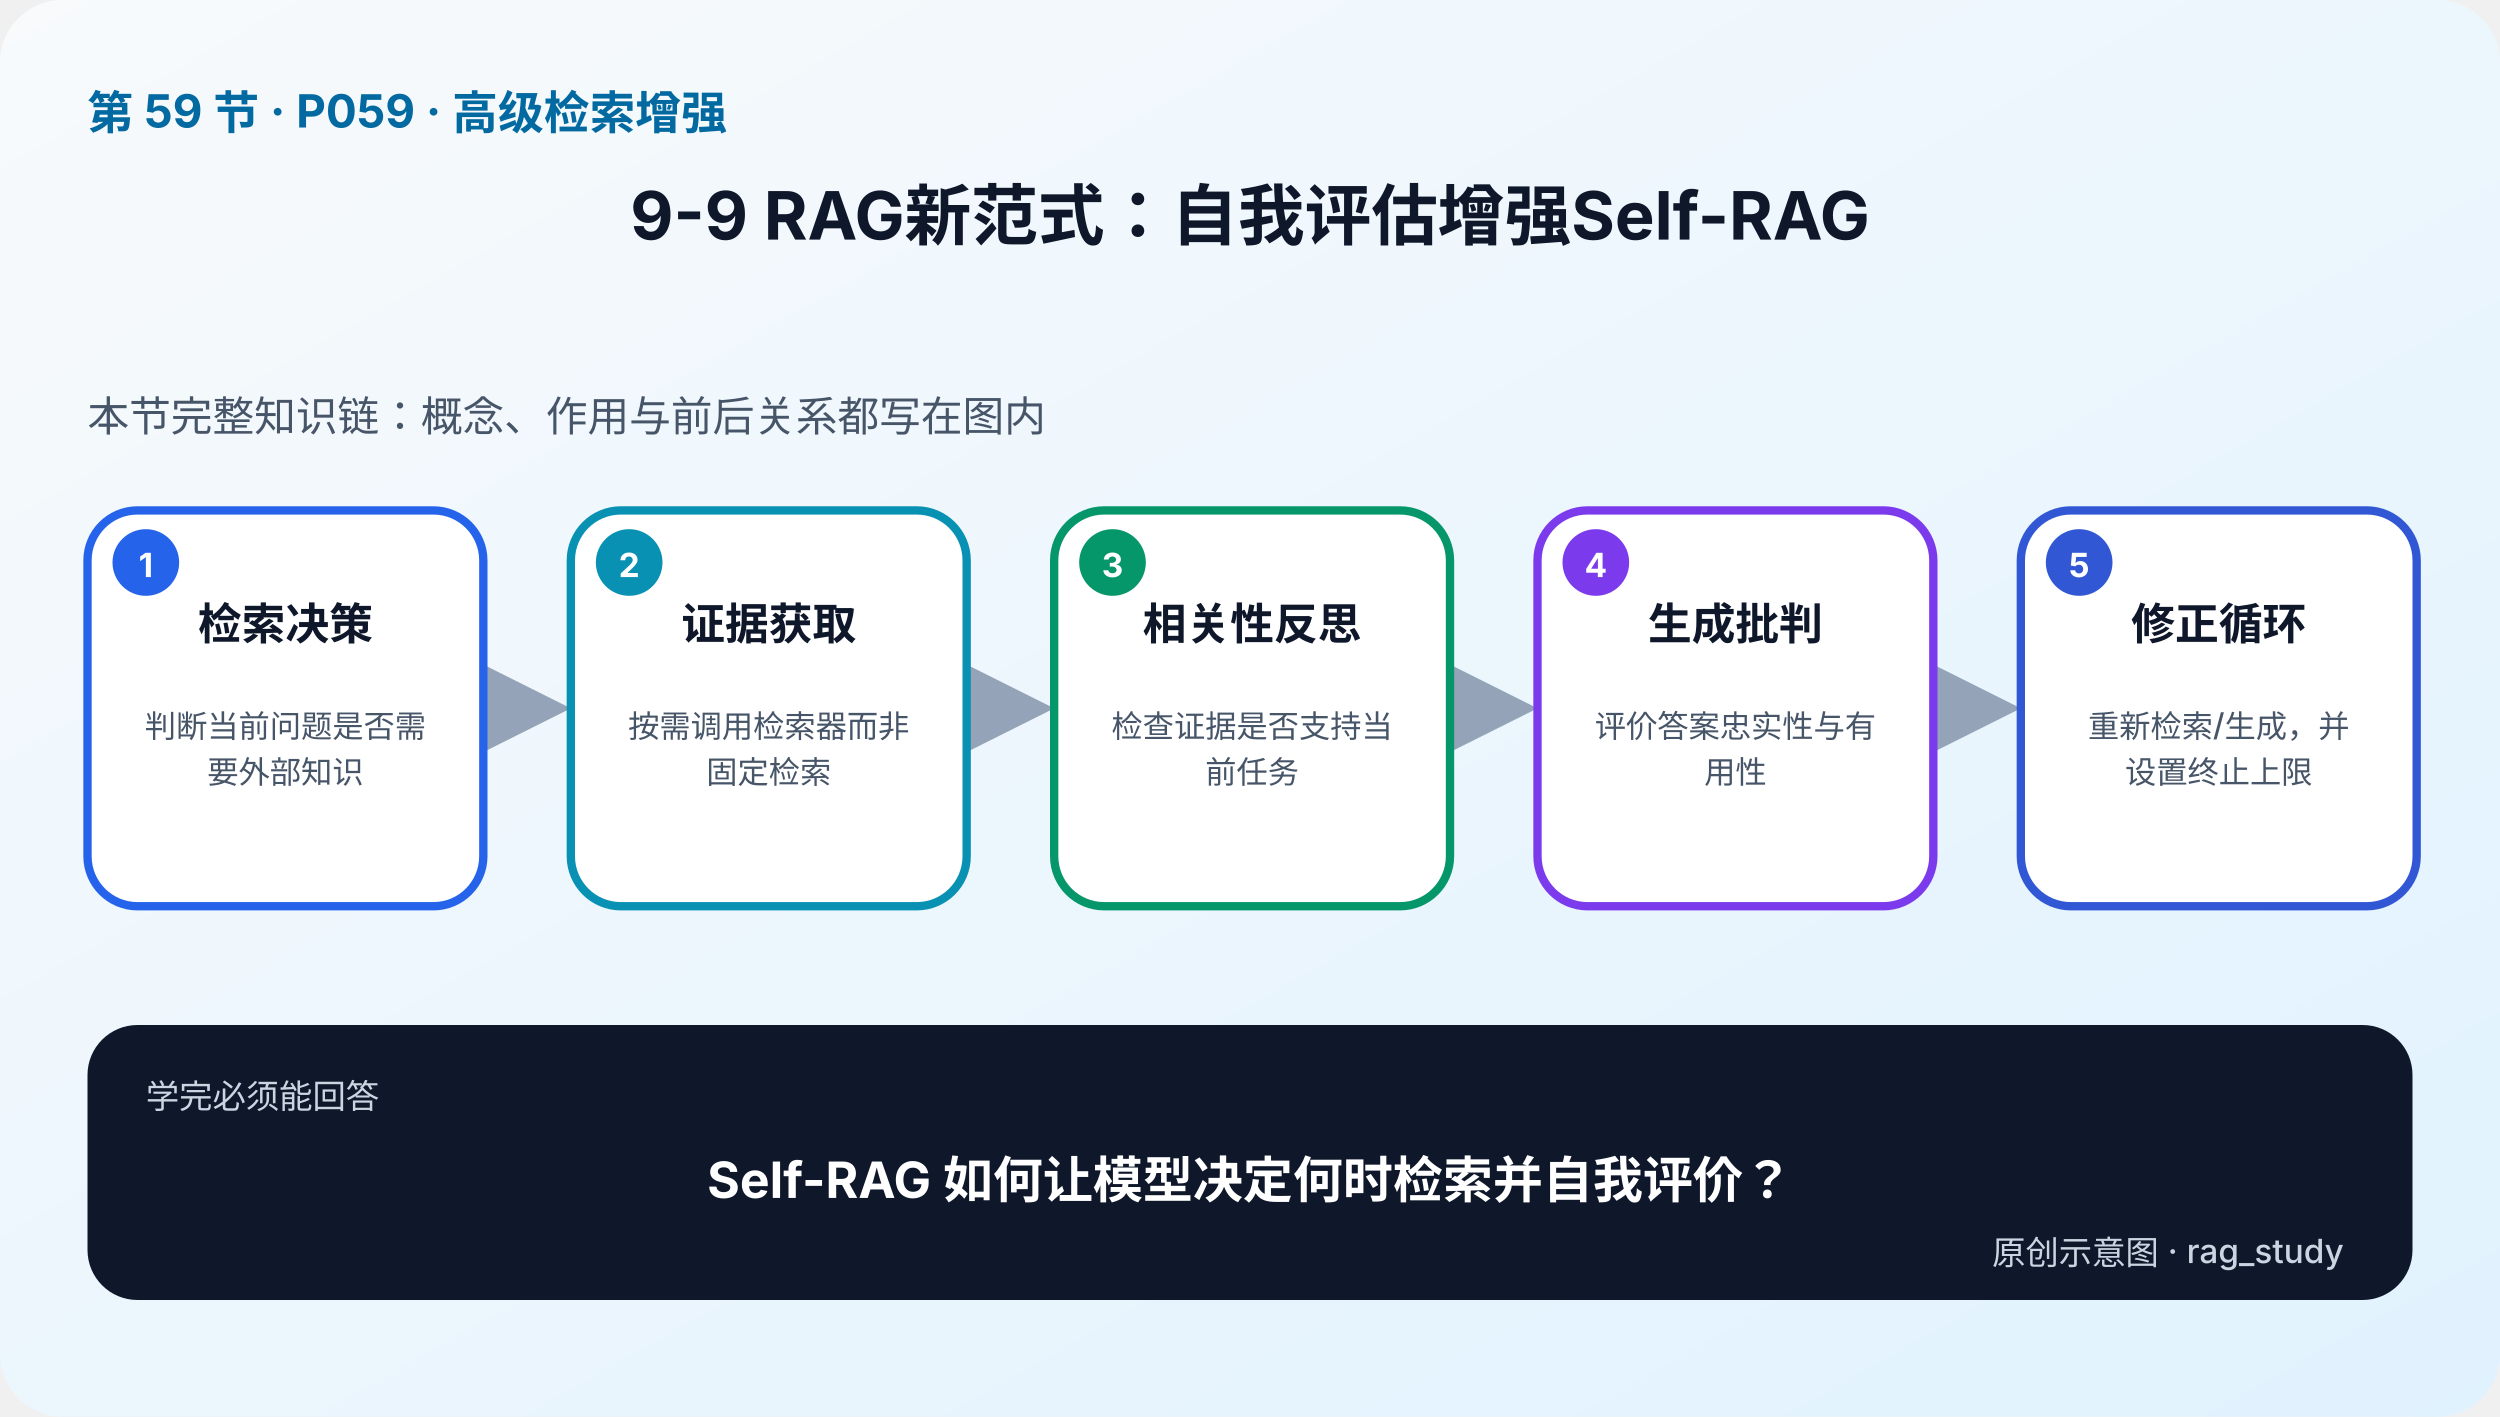
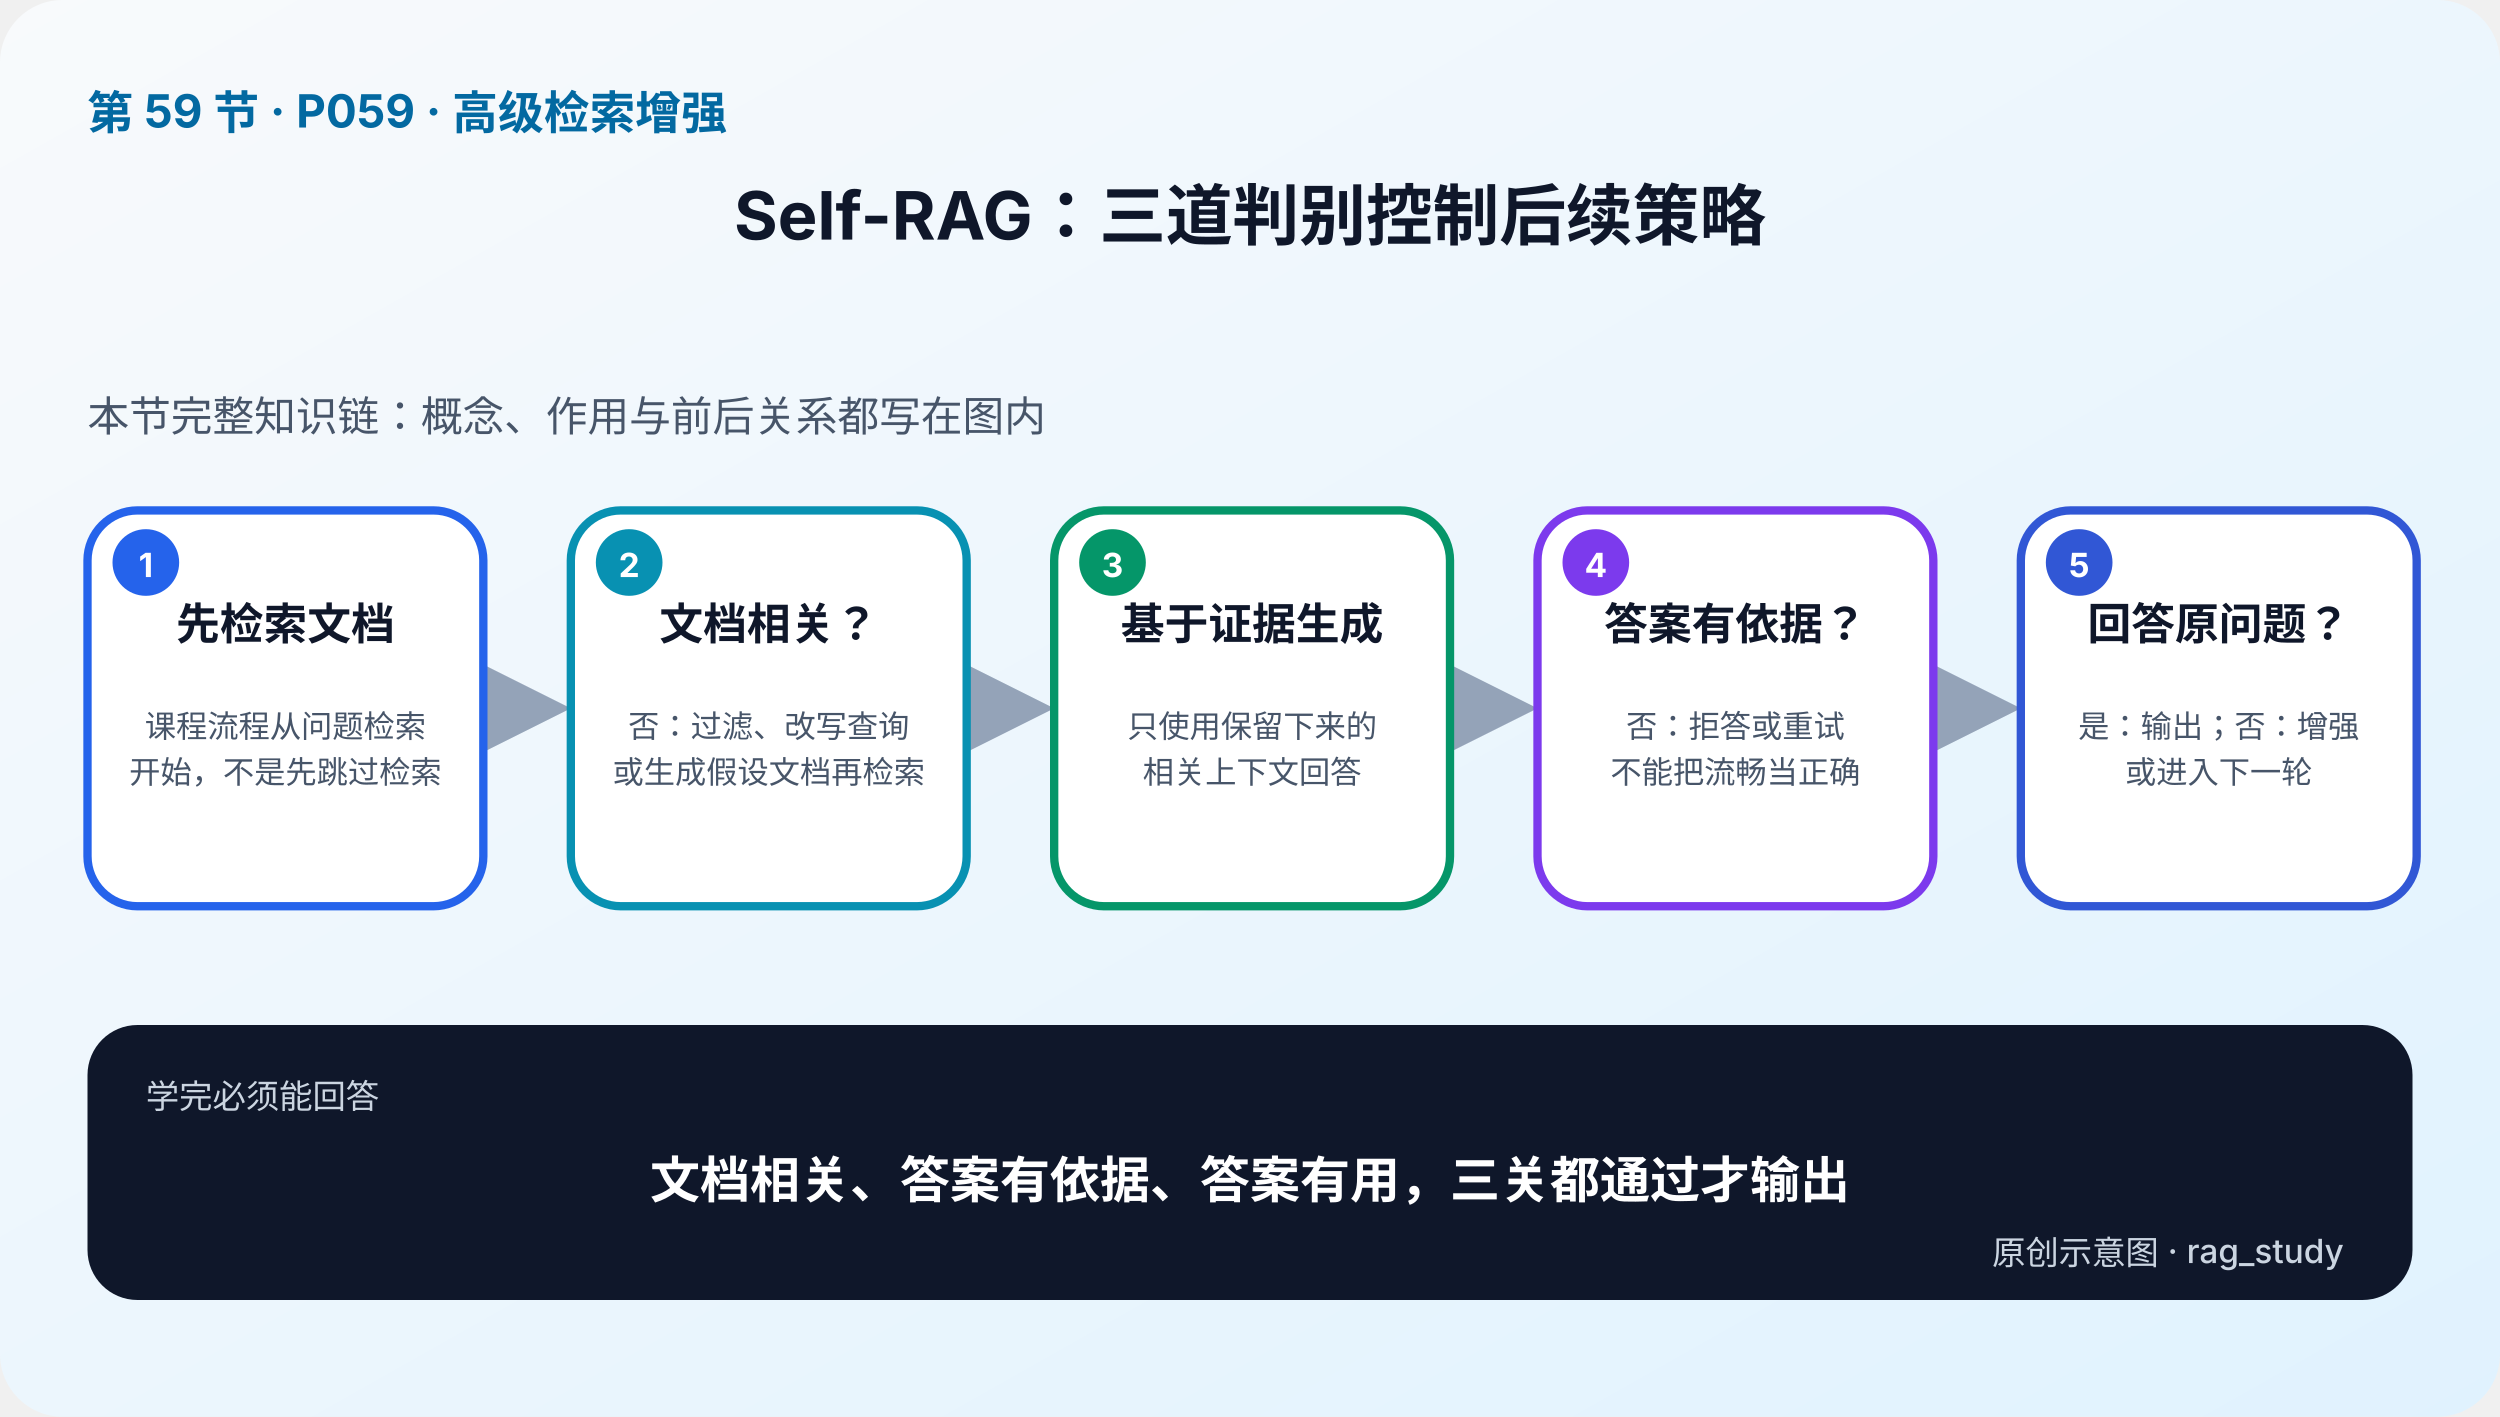
<svg xmlns="http://www.w3.org/2000/svg" role="img" width="1200" height="680" viewBox="0 0 1200 680">
  <defs>
    <linearGradient id="bg" x1="0" x2="1" y1="0" y2="1">
      <stop offset="0" stop-color="#f8fafc" />
      <stop offset="1" stop-color="#e0f2fe" />
    </linearGradient>
    <marker id="arrow" markerWidth="12" markerHeight="12" refX="10" refY="6" orient="auto">
      <path d="M0,0 L12,6 L0,12 z" fill="#94a3b8" />
    </marker>
    <style>
      .chapter { font: 700 22px -apple-system,BlinkMacSystemFont,"Segoe UI","PingFang SC",sans-serif; fill:#0369a1; }
      .title { font: 700 32px -apple-system,BlinkMacSystemFont,"Segoe UI","PingFang SC",sans-serif; fill:#0f172a; }
      .number { font: 700 16px -apple-system,BlinkMacSystemFont,"Segoe UI","PingFang SC",sans-serif; fill:white; }
      .node { font: 700 21px -apple-system,BlinkMacSystemFont,"Segoe UI","PingFang SC",sans-serif; fill:#0f172a; }
      .detail { font: 500 15px -apple-system,BlinkMacSystemFont,"Segoe UI","PingFang SC",sans-serif; fill:#475569; }
      .hint { font: 500 20px -apple-system,BlinkMacSystemFont,"Segoe UI","PingFang SC",sans-serif; fill:#475569; }
      .question { font: 700 24px -apple-system,BlinkMacSystemFont,"Segoe UI","PingFang SC",sans-serif; fill:white; }
      .brand { font: 500 16px -apple-system,BlinkMacSystemFont,"Segoe UI","PingFang SC",sans-serif; fill:#cbd5e1; }
    </style>
  </defs>
  <rect width="1200" height="680" rx="30" fill="url(#bg)" />
  <text x="42" y="62" class="chapter">第 59 节 · P059 · 高级检索增强</text>
-   <text x="600" y="115" text-anchor="middle" class="title">9-9 RAG新范式：自我评估增强Self-RAG</text>
+   <text x="600" y="115" text-anchor="middle" class="title">Self-RAG：三道判别控制后续策略</text>
  <text x="42" y="207" class="hint">本节完整知识链：概念、作用与前后关系都写在图内</text>
  <path d="M 236 340 L 266 340" stroke="#94a3b8" stroke-width="4" marker-end="url(#arrow)" />
  <path d="M 468 340 L 498 340" stroke="#94a3b8" stroke-width="4" marker-end="url(#arrow)" />
  <path d="M 700 340 L 730 340" stroke="#94a3b8" stroke-width="4" marker-end="url(#arrow)" />
  <path d="M 932 340 L 962 340" stroke="#94a3b8" stroke-width="4" marker-end="url(#arrow)" />
  <rect x="42" y="245" width="190" height="190" rx="24" fill="white" stroke="#2563eb" stroke-width="4" />
  <circle cx="70" cy="270" r="16" fill="#2563eb" />
  <text x="70" y="277" text-anchor="middle" class="number">1</text>
-   <text x="137" y="307" text-anchor="middle" class="node">检索决策</text>
-   <text x="137" y="354" text-anchor="middle" class="detail">判断当前问题是否需</text>
-   <text x="137" y="376" text-anchor="middle" class="detail">要外部知识</text>
+   <text x="137" y="307" text-anchor="middle" class="node">先检索文档</text>
+   <text x="137" y="354" text-anchor="middle" class="detail">课程流程从问题检索</text>
+   <text x="137" y="376" text-anchor="middle" class="detail">开始，不是先跳过检索</text>
  <rect x="274" y="245" width="190" height="190" rx="24" fill="white" stroke="#0891b2" stroke-width="4" />
  <circle cx="302" cy="270" r="16" fill="#0891b2" />
  <text x="302" y="277" text-anchor="middle" class="number">2</text>
-   <text x="369" y="307" text-anchor="middle" class="node">证据获取</text>
-   <text x="369" y="354" text-anchor="middle" class="detail">按需调用检索器而非</text>
-   <text x="369" y="376" text-anchor="middle" class="detail">固定检索</text>
+   <text x="369" y="307" text-anchor="middle" class="node">文档相关？</text>
+   <text x="369" y="354" text-anchor="middle" class="detail">否：过滤、改写查询</text>
+   <text x="369" y="376" text-anchor="middle" class="detail">或生成假设文档再检索</text>
  <rect x="506" y="245" width="190" height="190" rx="24" fill="white" stroke="#059669" stroke-width="4" />
  <circle cx="534" cy="270" r="16" fill="#059669" />
  <text x="534" y="277" text-anchor="middle" class="number">3</text>
-   <text x="601" y="307" text-anchor="middle" class="node">相关性反思</text>
-   <text x="601" y="354" text-anchor="middle" class="detail">检查证据是否支持当</text>
-   <text x="601" y="376" text-anchor="middle" class="detail">前任务</text>
+   <text x="601" y="307" text-anchor="middle" class="node">基于证据生成</text>
+   <text x="601" y="354" text-anchor="middle" class="detail">只使用保留下来的</text>
+   <text x="601" y="376" text-anchor="middle" class="detail">相关上下文回答</text>
  <rect x="738" y="245" width="190" height="190" rx="24" fill="white" stroke="#7c3aed" stroke-width="4" />
  <circle cx="766" cy="270" r="16" fill="#7c3aed" />
  <text x="766" y="277" text-anchor="middle" class="number">4</text>
-   <text x="833" y="307" text-anchor="middle" class="node">生成批判</text>
-   <text x="833" y="354" text-anchor="middle" class="detail">评价答案忠实性与有</text>
-   <text x="833" y="376" text-anchor="middle" class="detail">用性</text>
+   <text x="833" y="307" text-anchor="middle" class="node">答案有依据？</text>
+   <text x="833" y="354" text-anchor="middle" class="detail">否：拒答或重试</text>
+   <text x="833" y="376" text-anchor="middle" class="detail">不能把流畅当正确</text>
  <rect x="970" y="245" width="190" height="190" rx="24" fill="white" stroke="#3157d5" stroke-width="4" />
  <circle cx="998" cy="270" r="16" fill="#3157d5" />
  <text x="998" y="277" text-anchor="middle" class="number">5</text>
-   <text x="1065" y="307" text-anchor="middle" class="node">修正循环</text>
-   <text x="1065" y="354" text-anchor="middle" class="detail">重新检索/生成，并</text>
-   <text x="1065" y="376" text-anchor="middle" class="detail">设置终止上限</text>
+   <text x="1065" y="307" text-anchor="middle" class="node">回答原问题？</text>
+   <text x="1065" y="354" text-anchor="middle" class="detail">是：输出；否：增强</text>
+   <text x="1065" y="376" text-anchor="middle" class="detail">或进入下一轮</text>
  <rect x="42" y="492" width="1116" height="132" rx="24" fill="#0f172a" />
  <text x="70" y="532" class="brand">学完必须能回答</text>
-   <text x="600" y="575" text-anchor="middle" class="question">Self-RAG 如何让模型决定何时检索并自我评价？</text>
+   <text x="600" y="575" text-anchor="middle" class="question">文档相关、答案有依据、答案有用，三关都通过才输出</text>
  <text x="1125" y="607" text-anchor="end" class="brand">原创示意图 · rag_study</text>
</svg>
